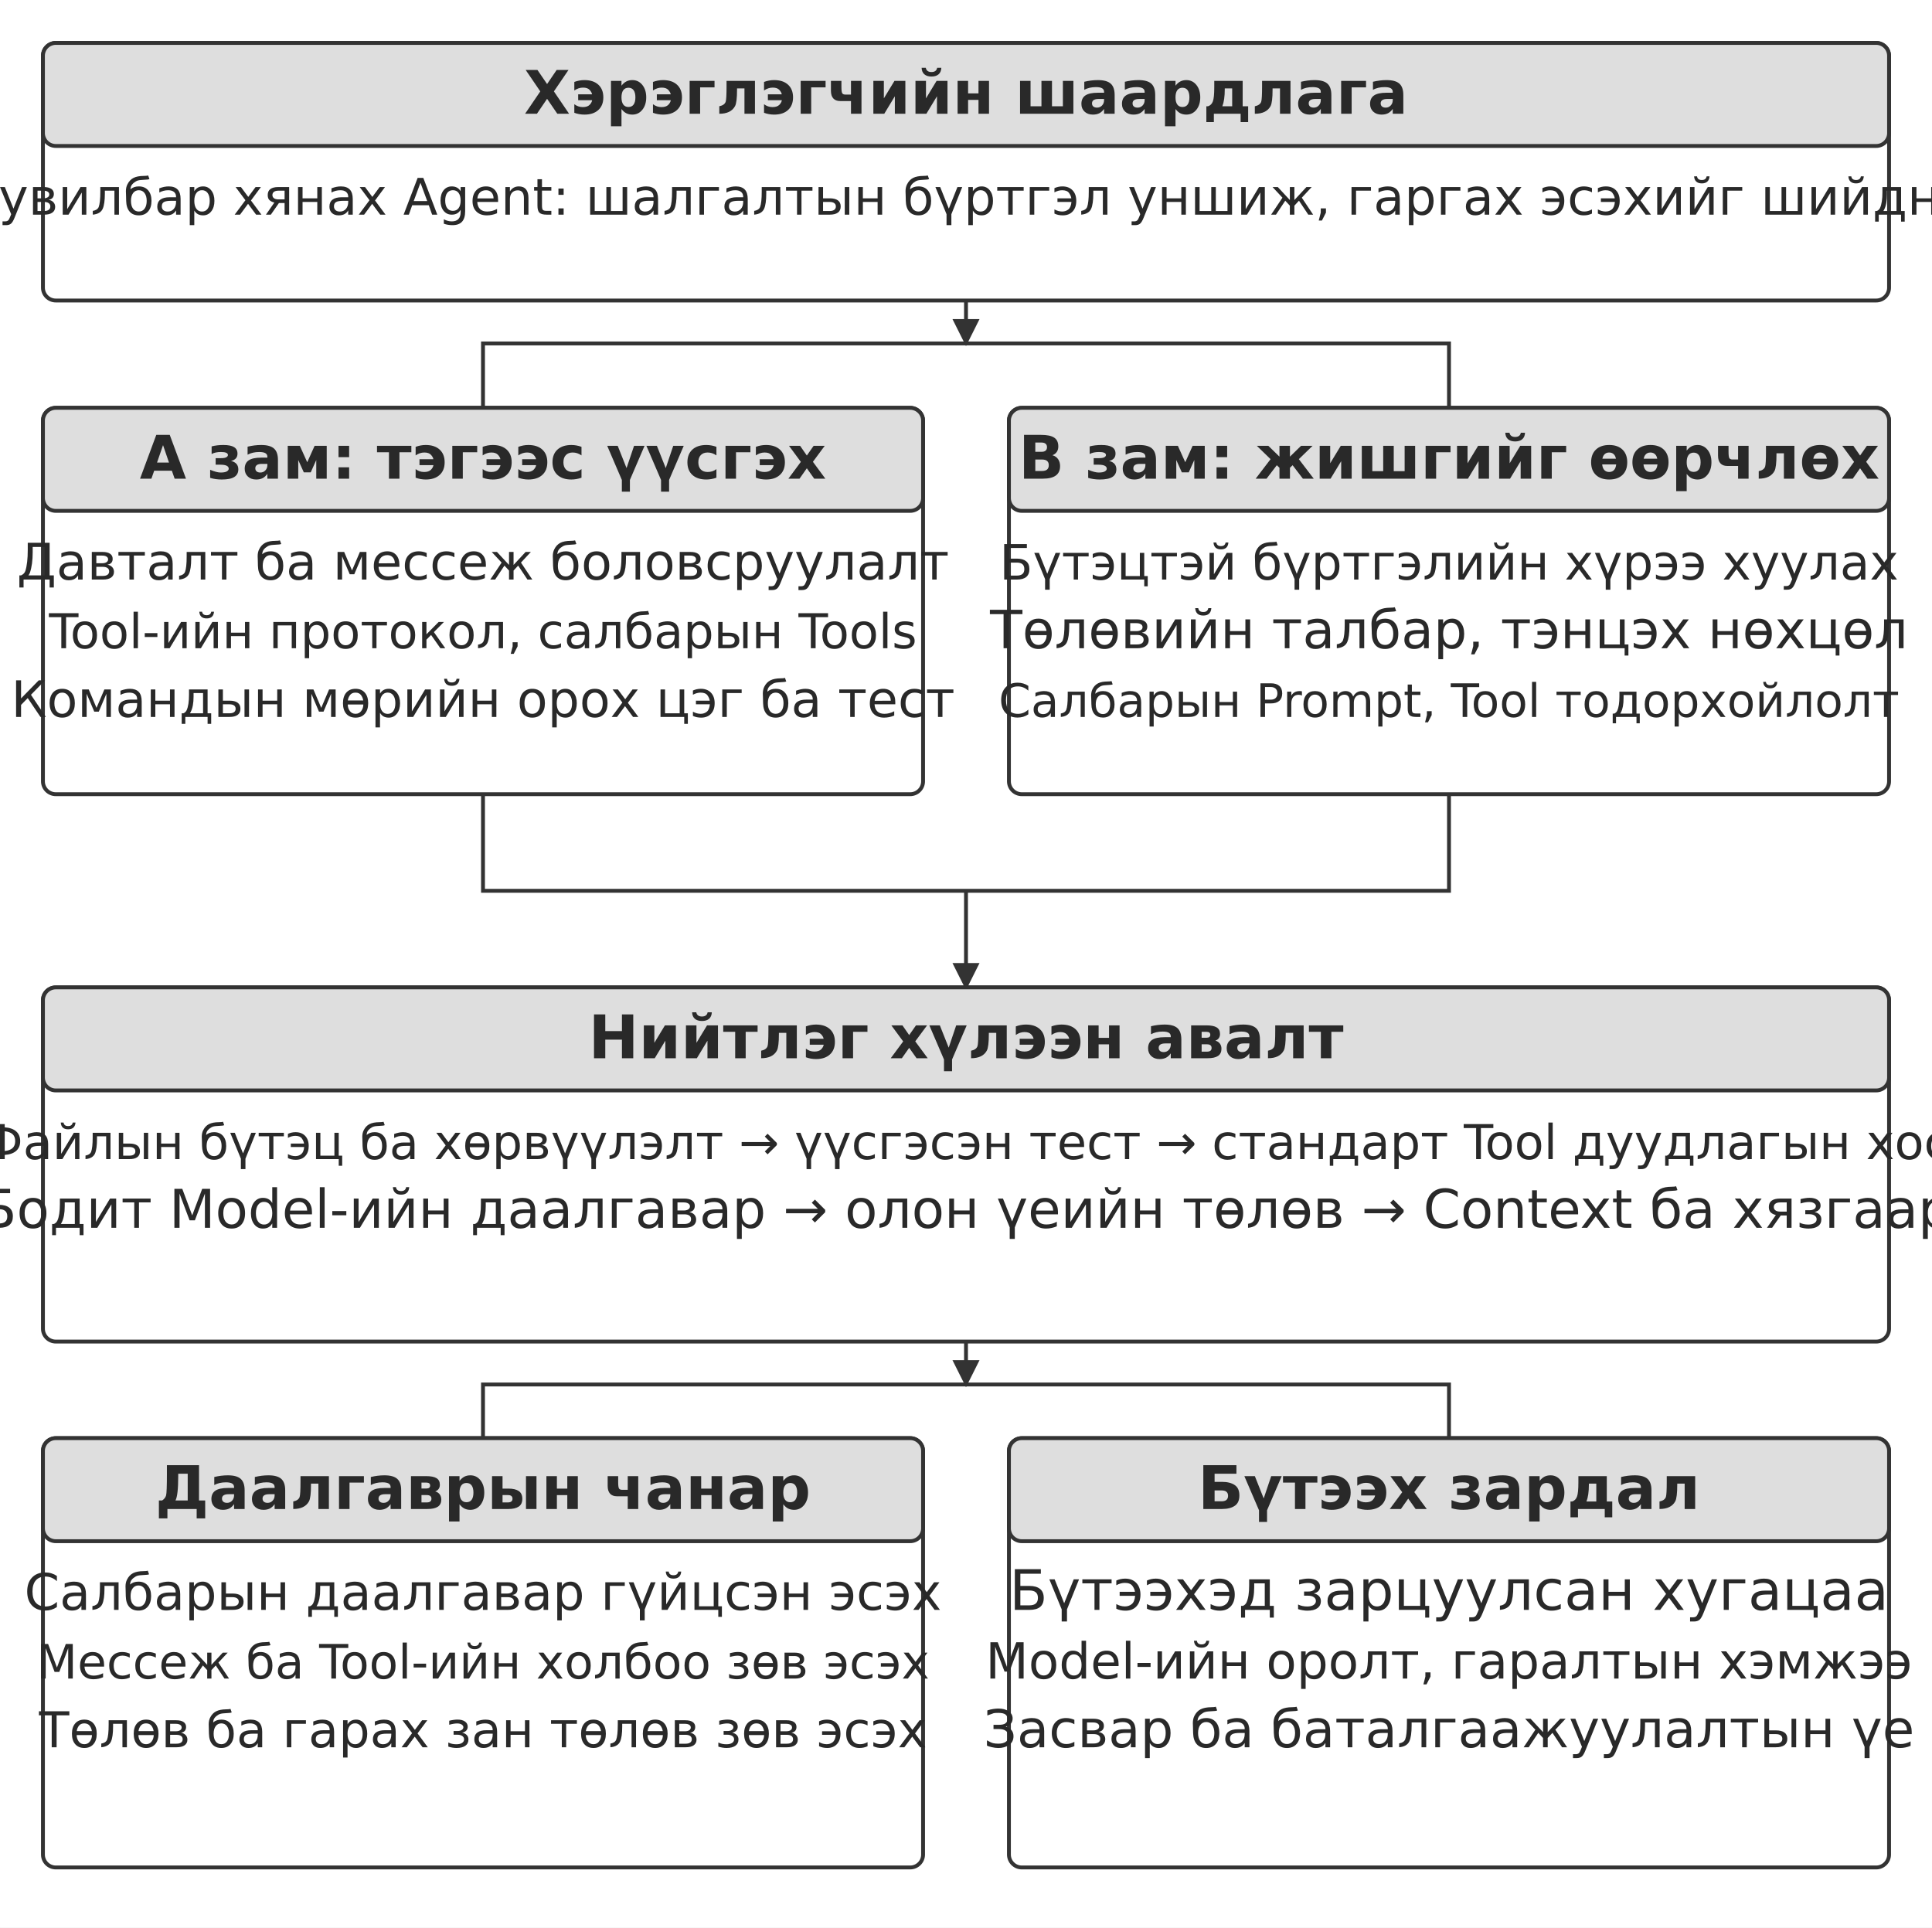
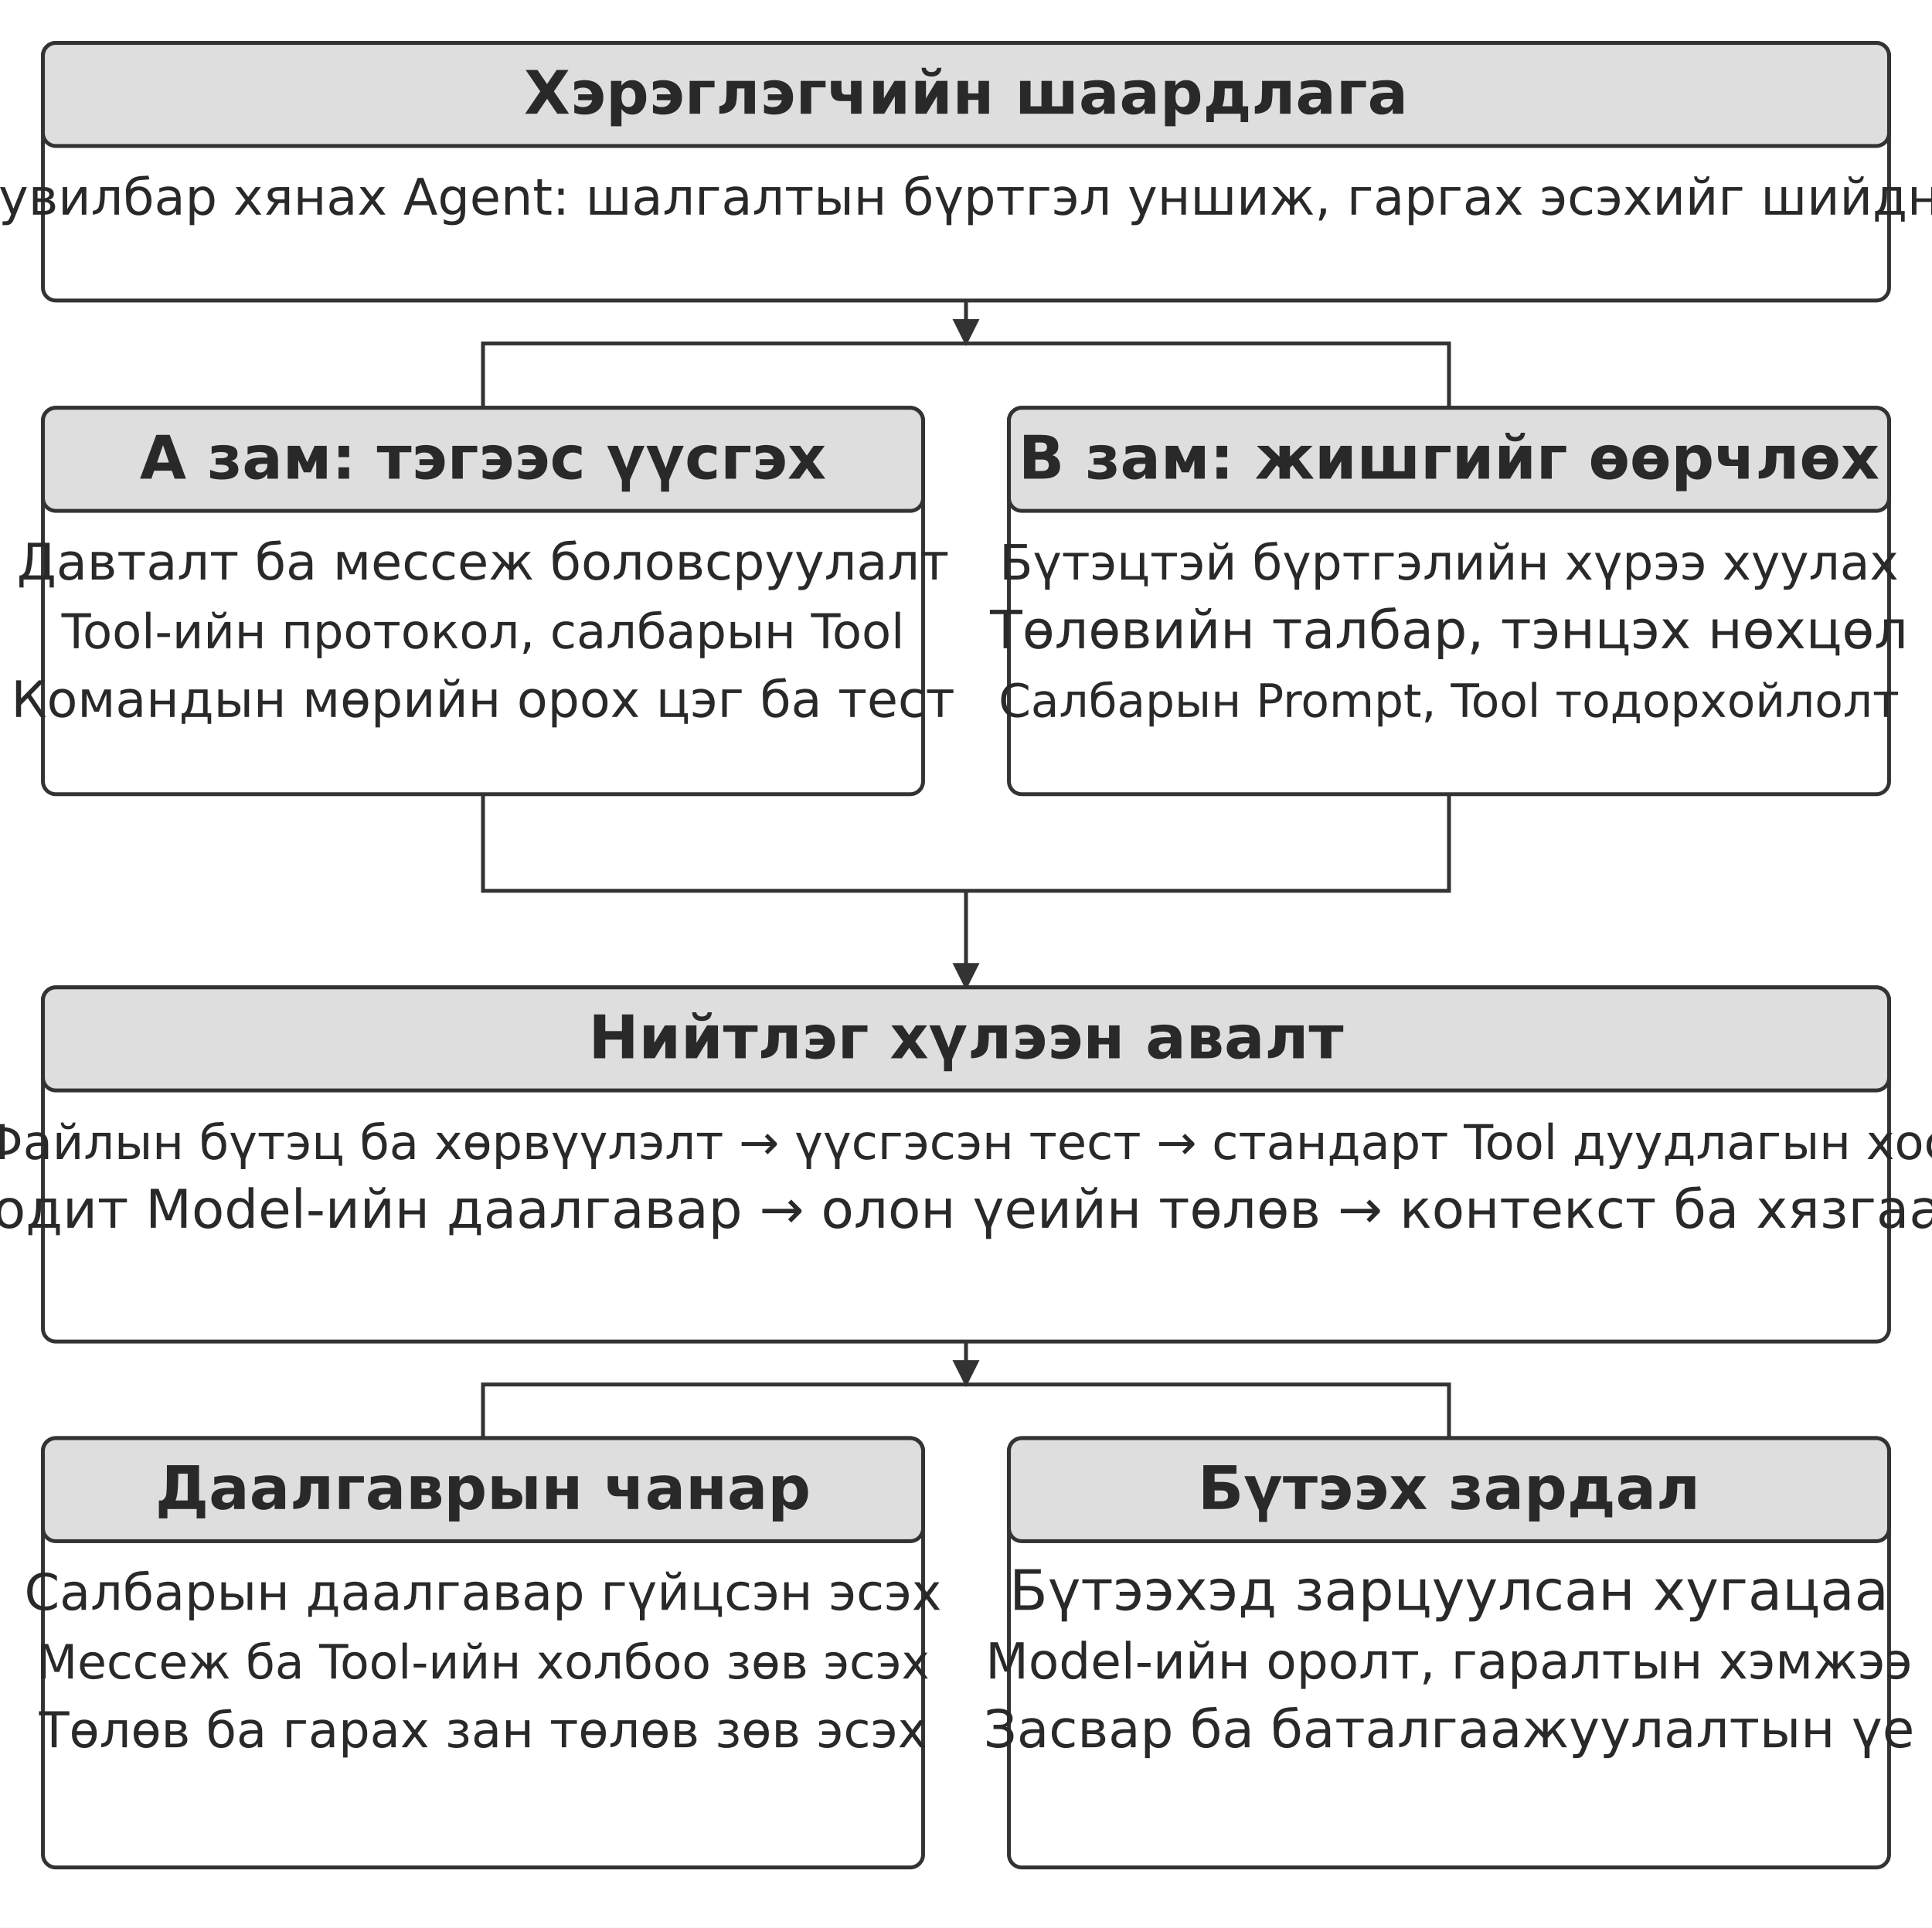
<svg xmlns="http://www.w3.org/2000/svg" width="106.000mm" height="105.764mm" viewBox="0 0 900 898" role="img" aria-labelledby="title desc">
  <defs>
    <marker id="arrow" viewBox="0 0 10 10" refX="9" refY="5" markerWidth="7" markerHeight="7" orient="auto-start-reverse">
      <path d="M0 0 L10 5 L0 10 Z" fill="#333333" />
    </marker>
  </defs>
  <rect width="900" height="898" fill="#ffffff" y="0" />
  <rect x="20" y="20" width="860" height="120" rx="6" fill="#ffffff" stroke="#333333" stroke-width="1.8" />
  <rect x="20" y="20" width="860" height="48" rx="6" fill="#dedede" stroke="#333333" stroke-width="1.8" />
  <text x="450" y="53" text-anchor="middle" font-family="&quot;DejaVu Sans&quot;, Arial, &quot;Helvetica Neue&quot;, sans-serif" font-size="28.0" font-weight="700" fill="#292929">Хэрэглэгчийн шаардлага</text>
  <text x="450" y="100" text-anchor="middle" font-family="&quot;DejaVu Sans&quot;, Arial, &quot;Helvetica Neue&quot;, sans-serif" font-size="23.5" font-weight="400" fill="#292929">Хувилбар хянах Agent: шалгалтын бүртгэл уншиж, гаргах эсэхийг шийднэ</text>
  <path d="M450 140 L450 160" fill="none" stroke="#333333" stroke-width="1.8" marker-end="url(#arrow)" />
  <path d="M225 190 L225 160 L675 160 L675 190" fill="none" stroke="#333333" stroke-width="1.8" />
  <rect x="20" y="190" width="410" height="180" rx="6" fill="#ffffff" stroke="#333333" stroke-width="1.8" />
  <rect x="20" y="190" width="410" height="48" rx="6" fill="#dedede" stroke="#333333" stroke-width="1.8" />
  <text x="225" y="223" text-anchor="middle" font-family="&quot;DejaVu Sans&quot;, Arial, &quot;Helvetica Neue&quot;, sans-serif" font-size="28.0" font-weight="700" fill="#292929">A зам: тэгээс үүсгэх</text>
  <text x="225" y="270" text-anchor="middle" font-family="&quot;DejaVu Sans&quot;, Arial, &quot;Helvetica Neue&quot;, sans-serif" font-size="23.5" font-weight="400" fill="#292929">Давталт ба мессеж боловсруулалт</text>
-   <text x="225" y="302" text-anchor="middle" font-family="&quot;DejaVu Sans&quot;, Arial, &quot;Helvetica Neue&quot;, sans-serif" font-size="22.4" font-weight="400" fill="#292929">Tool-ийн протокол, салбарын Tools</text>
+   <text x="225" y="302" text-anchor="middle" font-family="&quot;DejaVu Sans&quot;, Arial, &quot;Helvetica Neue&quot;, sans-serif" font-size="22.4" font-weight="400" fill="#292929">Tool-ийн протокол, салбарын Tool</text>
  <text x="225" y="334" text-anchor="middle" font-family="&quot;DejaVu Sans&quot;, Arial, &quot;Helvetica Neue&quot;, sans-serif" font-size="23.4" font-weight="400" fill="#292929">Командын мөрийн орох цэг ба тест</text>
  <rect x="470" y="190" width="410" height="180" rx="6" fill="#ffffff" stroke="#333333" stroke-width="1.8" />
  <rect x="470" y="190" width="410" height="48" rx="6" fill="#dedede" stroke="#333333" stroke-width="1.8" />
  <text x="675" y="223" text-anchor="middle" font-family="&quot;DejaVu Sans&quot;, Arial, &quot;Helvetica Neue&quot;, sans-serif" font-size="28.0" font-weight="700" fill="#292929">B зам: жишгийг өөрчлөх</text>
  <text x="675" y="270" text-anchor="middle" font-family="&quot;DejaVu Sans&quot;, Arial, &quot;Helvetica Neue&quot;, sans-serif" font-size="22.7" font-weight="400" fill="#292929">Бүтэцтэй бүртгэлийн хүрээ хуулах</text>
  <text x="675" y="302" text-anchor="middle" font-family="&quot;DejaVu Sans&quot;, Arial, &quot;Helvetica Neue&quot;, sans-serif" font-size="24.6" font-weight="400" fill="#292929">Төлөвийн талбар, тэнцэх нөхцөл</text>
  <text x="675" y="334" text-anchor="middle" font-family="&quot;DejaVu Sans&quot;, Arial, &quot;Helvetica Neue&quot;, sans-serif" font-size="21.5" font-weight="400" fill="#292929">Салбарын Prompt, Tool тодорхойлолт</text>
  <path d="M225 370 L225 415 L675 415 L675 370" fill="none" stroke="#333333" stroke-width="1.8" />
  <path d="M450 415 L450 460" fill="none" stroke="#333333" stroke-width="1.8" marker-end="url(#arrow)" />
  <rect x="20" y="460" width="860" height="165" rx="6" fill="#ffffff" stroke="#333333" stroke-width="1.8" />
  <rect x="20" y="460" width="860" height="48" rx="6" fill="#dedede" stroke="#333333" stroke-width="1.8" />
  <text x="450" y="493" text-anchor="middle" font-family="&quot;DejaVu Sans&quot;, Arial, &quot;Helvetica Neue&quot;, sans-serif" font-size="28.0" font-weight="700" fill="#292929">Нийтлэг хүлээн авалт</text>
  <text x="450" y="540" text-anchor="middle" font-family="&quot;DejaVu Sans&quot;, Arial, &quot;Helvetica Neue&quot;, sans-serif" font-size="22.4" font-weight="400" fill="#292929">Файлын бүтэц ба хөрвүүлэлт → үүсгэсэн тест → стандарт Tool дуудлагын хос</text>
-   <text x="450" y="572" text-anchor="middle" font-family="&quot;DejaVu Sans&quot;, Arial, &quot;Helvetica Neue&quot;, sans-serif" font-size="24.9" font-weight="400" fill="#292929">Бодит Model-ийн даалгавар → олон үеийн төлөв → Context ба хязгаар</text>
+   <text x="450" y="572" text-anchor="middle" font-family="&quot;DejaVu Sans&quot;, Arial, &quot;Helvetica Neue&quot;, sans-serif" font-size="24.9" font-weight="400" fill="#292929">Бодит Model-ийн даалгавар → олон үеийн төлөв → контекст ба хязгаар</text>
  <path d="M450 625 L450 645" fill="none" stroke="#333333" stroke-width="1.8" marker-end="url(#arrow)" />
  <path d="M225 670 L225 645 L675 645 L675 670" fill="none" stroke="#333333" stroke-width="1.8" />
  <rect x="20" y="670" width="410" height="200" rx="6" fill="#ffffff" stroke="#333333" stroke-width="1.8" />
  <rect x="20" y="670" width="410" height="48" rx="6" fill="#dedede" stroke="#333333" stroke-width="1.8" />
  <text x="225" y="703" text-anchor="middle" font-family="&quot;DejaVu Sans&quot;, Arial, &quot;Helvetica Neue&quot;, sans-serif" font-size="28.0" font-weight="700" fill="#292929">Даалгаврын чанар</text>
  <text x="225" y="750" text-anchor="middle" font-family="&quot;DejaVu Sans&quot;, Arial, &quot;Helvetica Neue&quot;, sans-serif" font-size="23.5" font-weight="400" fill="#292929">Салбарын даалгавар гүйцсэн эсэх</text>
  <text x="225" y="782" text-anchor="middle" font-family="&quot;DejaVu Sans&quot;, Arial, &quot;Helvetica Neue&quot;, sans-serif" font-size="22.1" font-weight="400" fill="#292929">Мессеж ба Tool-ийн холбоо зөв эсэх</text>
  <text x="225" y="814" text-anchor="middle" font-family="&quot;DejaVu Sans&quot;, Arial, &quot;Helvetica Neue&quot;, sans-serif" font-size="23.0" font-weight="400" fill="#292929">Төлөв ба гарах зан төлөв зөв эсэх</text>
  <rect x="470" y="670" width="410" height="200" rx="6" fill="#ffffff" stroke="#333333" stroke-width="1.8" />
  <rect x="470" y="670" width="410" height="48" rx="6" fill="#dedede" stroke="#333333" stroke-width="1.8" />
  <text x="675" y="703" text-anchor="middle" font-family="&quot;DejaVu Sans&quot;, Arial, &quot;Helvetica Neue&quot;, sans-serif" font-size="28.0" font-weight="700" fill="#292929">Бүтээх зардал</text>
  <text x="675" y="750" text-anchor="middle" font-family="&quot;DejaVu Sans&quot;, Arial, &quot;Helvetica Neue&quot;, sans-serif" font-size="26.0" font-weight="400" fill="#292929">Бүтээхэд зарцуулсан хугацаа</text>
  <text x="675" y="782" text-anchor="middle" font-family="&quot;DejaVu Sans&quot;, Arial, &quot;Helvetica Neue&quot;, sans-serif" font-size="23.2" font-weight="400" fill="#292929">Model-ийн оролт, гаралтын хэмжээ</text>
  <text x="675" y="814" text-anchor="middle" font-family="&quot;DejaVu Sans&quot;, Arial, &quot;Helvetica Neue&quot;, sans-serif" font-size="24.3" font-weight="400" fill="#292929">Засвар ба баталгаажуулалтын үе</text>
  <defs />
</svg>
